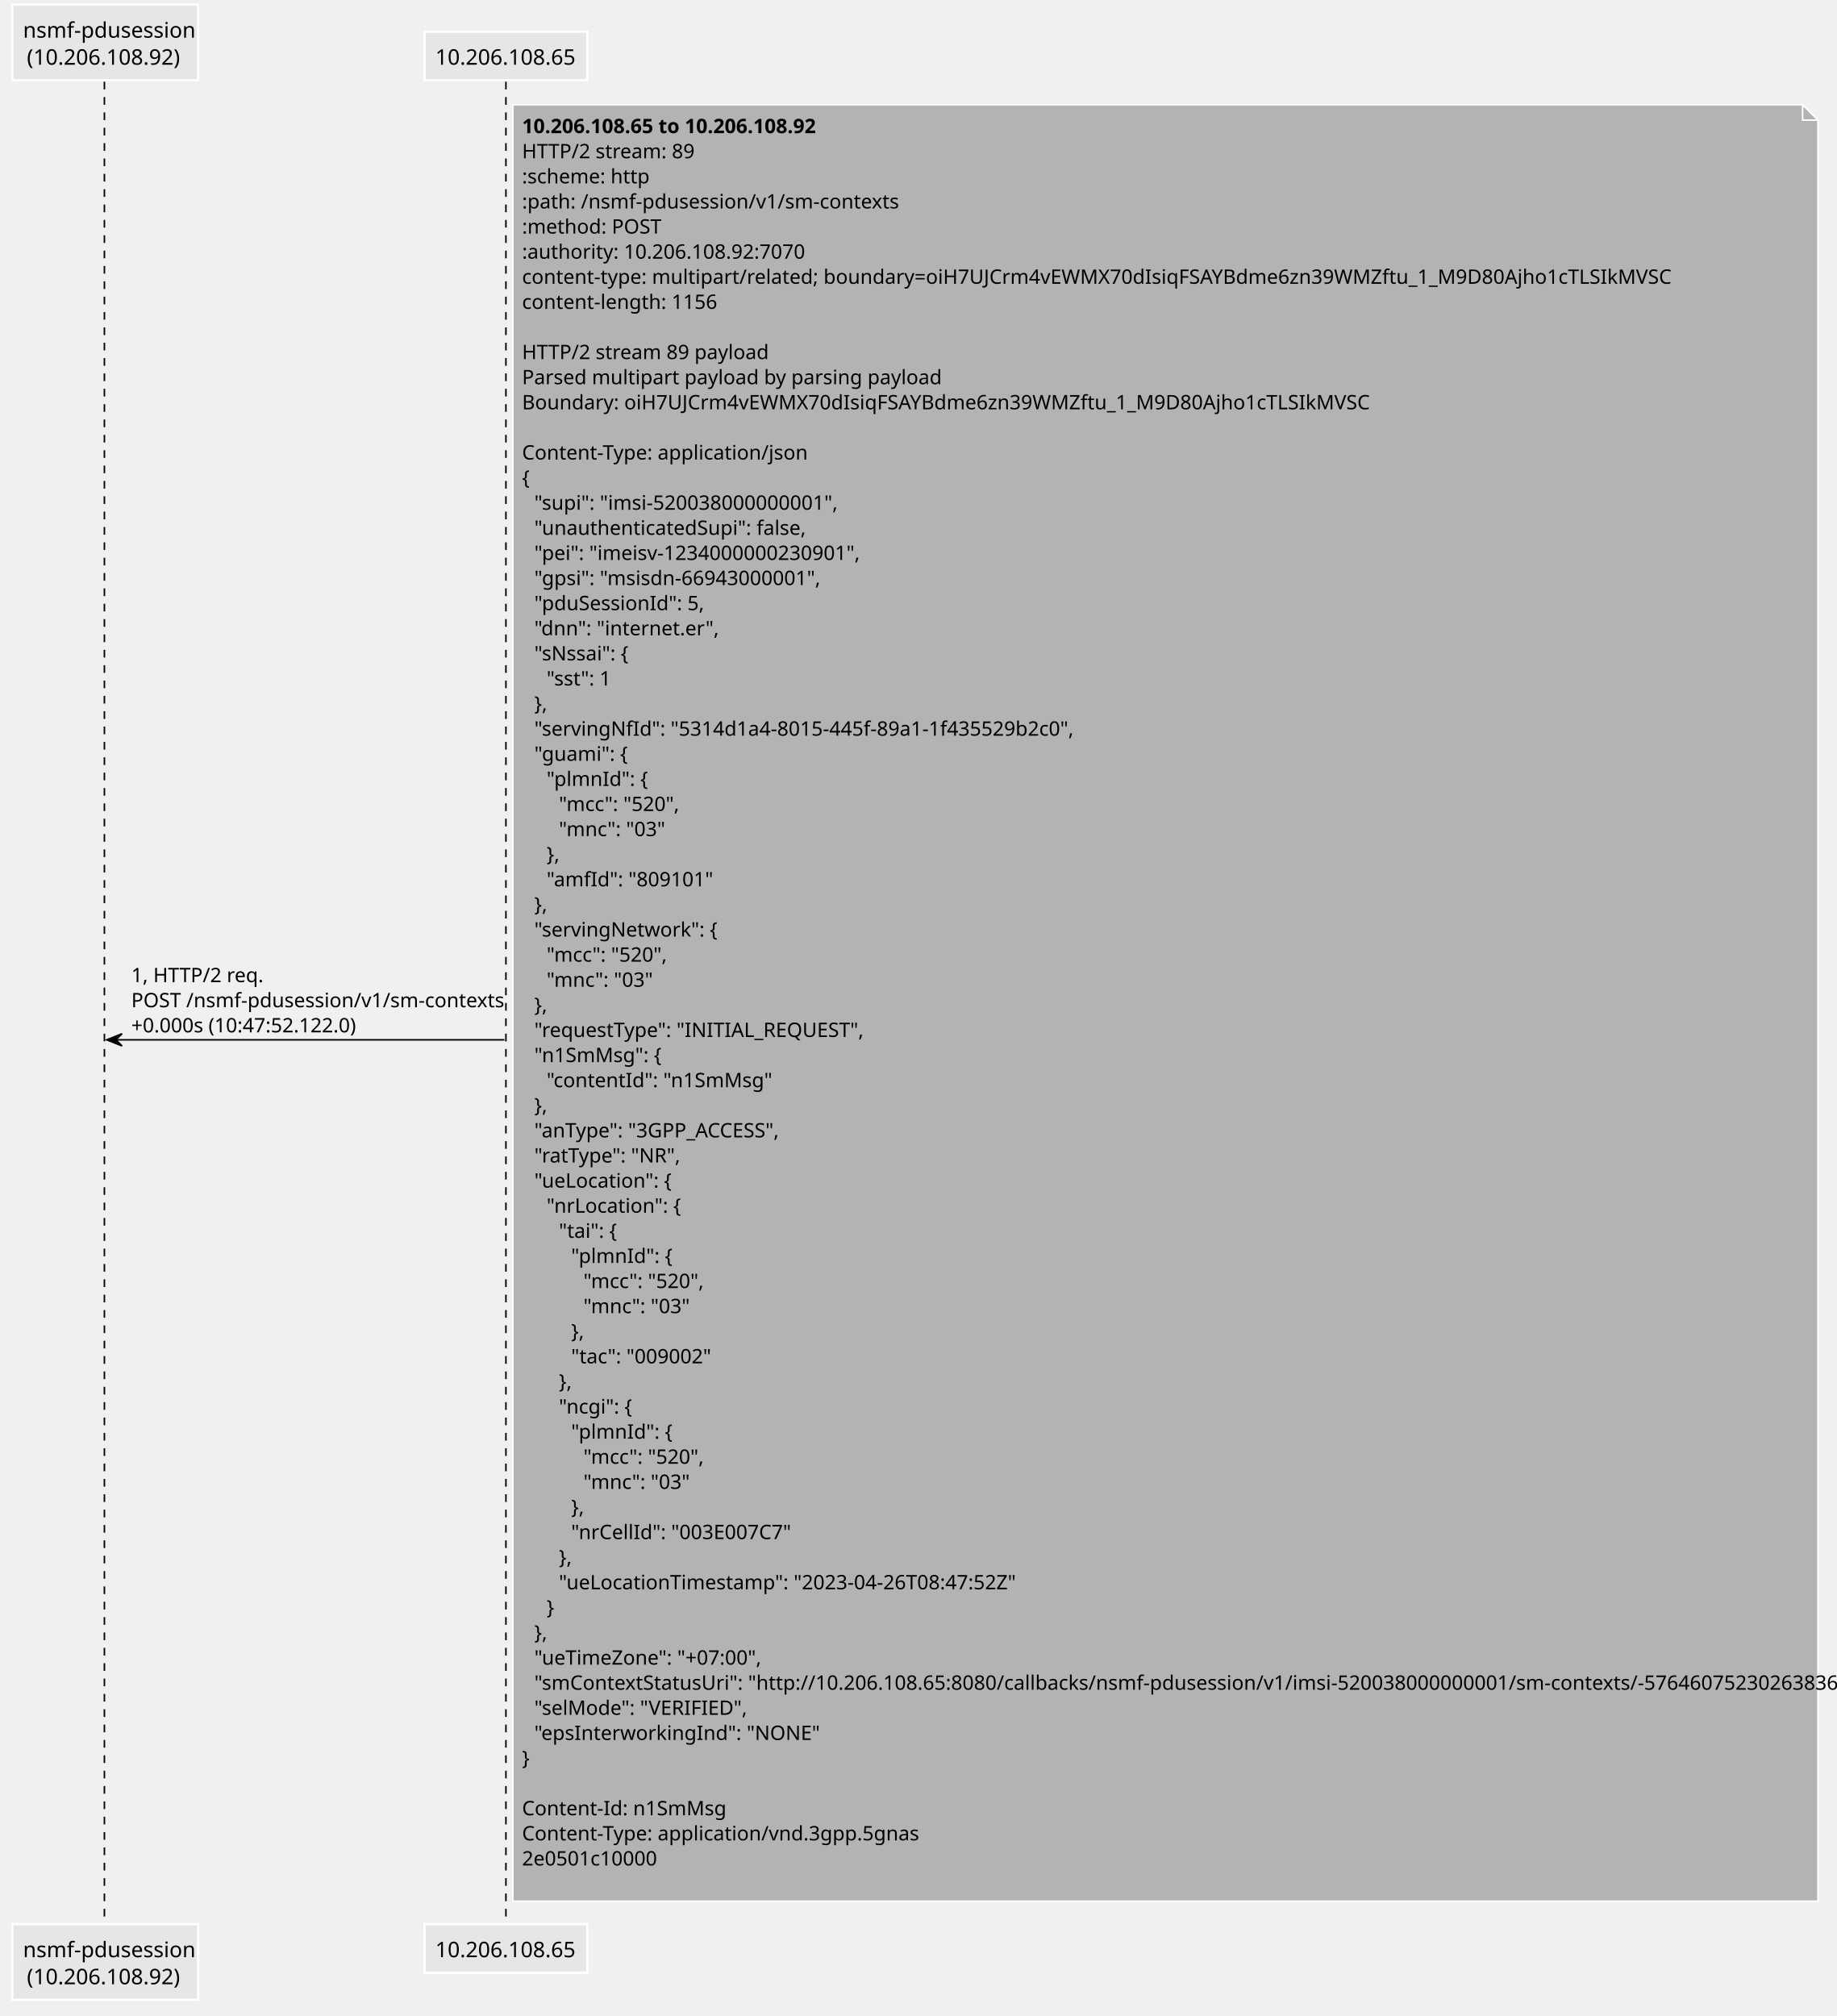
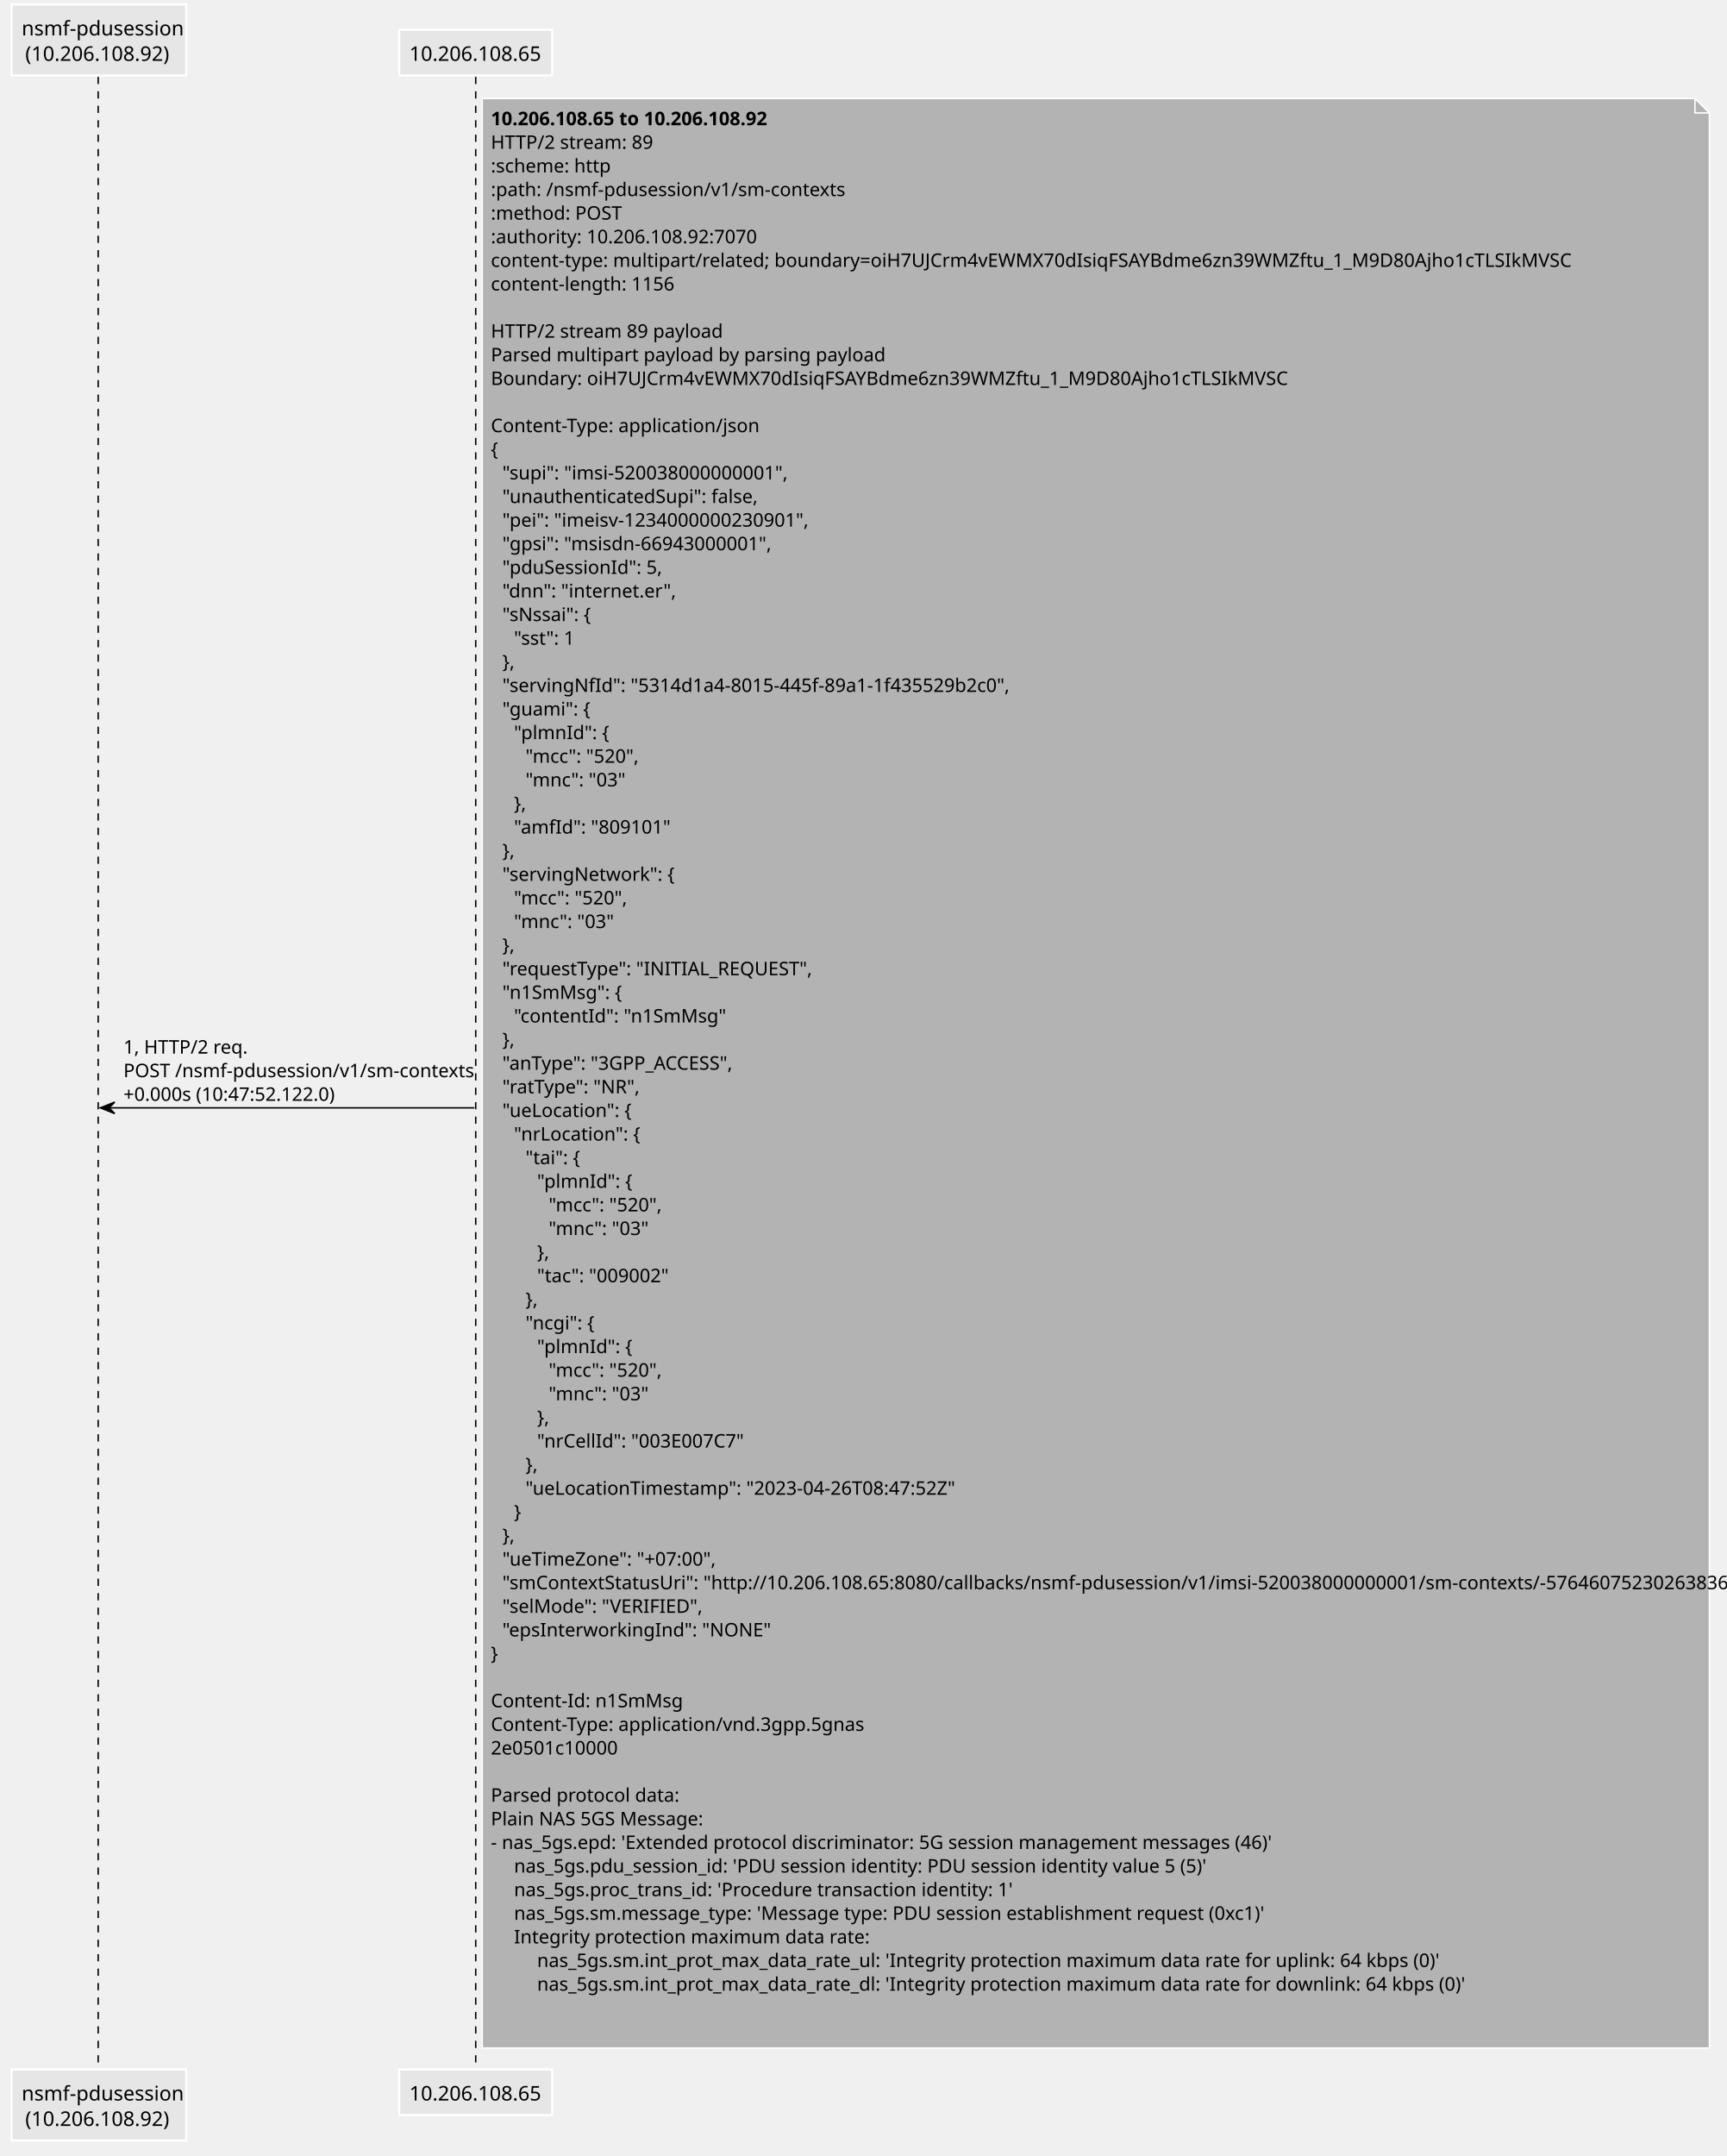
- <svg xmlns="http://www.w3.org/2000/svg" contentScriptType="application/ecmascript" contentStyleType="text/css" height="1313px" preserveAspectRatio="none" style="width:1196px;height:1313px;" version="1.1" viewBox="0 0 1196 1313" width="1196px" zoomAndPan="magnify">
+ <svg xmlns="http://www.w3.org/2000/svg" contentScriptType="application/ecmascript" contentStyleType="text/css" height="1493px" preserveAspectRatio="none" style="width:1196px;height:1493px;" version="1.1" viewBox="0 0 1196 1493" width="1196px" zoomAndPan="magnify">
  <defs />
  <g>
-     <line style="stroke: #000000; stroke-width: 1.0; stroke-dasharray: 5.0,5.0;" x1="68" x2="68" y1="53.219" y2="1254.18" />
-     <line style="stroke: #000000; stroke-width: 1.0; stroke-dasharray: 5.0,5.0;" x1="329.5" x2="329.5" y1="53.219" y2="1254.18" />
+     <line style="stroke: #000000; stroke-width: 1.0; stroke-dasharray: 5.0,5.0;" x1="68" x2="68" y1="53.219" y2="1434.047" />
+     <line style="stroke: #000000; stroke-width: 1.0; stroke-dasharray: 5.0,5.0;" x1="329.5" x2="329.5" y1="53.219" y2="1434.047" />
    <rect fill="#E6E6E6" height="49.219" style="stroke: #FFFFFF; stroke-width: 1.5;" width="121" x="8" y="3" />
    <text fill="#000000" font-family="sans-serif" font-size="14" lengthAdjust="spacingAndGlyphs" textLength="107" x="15" y="24.533">nsmf-pdusession</text>
    <text fill="#000000" font-family="sans-serif" font-size="14" lengthAdjust="spacingAndGlyphs" textLength="102" x="17.5" y="42.143">(10.206.108.92)</text>
-     <rect fill="#E6E6E6" height="49.219" style="stroke: #FFFFFF; stroke-width: 1.5;" width="121" x="8" y="1253.18" />
-     <text fill="#000000" font-family="sans-serif" font-size="14" lengthAdjust="spacingAndGlyphs" textLength="107" x="15" y="1274.713">nsmf-pdusession</text>
-     <text fill="#000000" font-family="sans-serif" font-size="14" lengthAdjust="spacingAndGlyphs" textLength="102" x="17.5" y="1292.322">(10.206.108.92)</text>
+     <rect fill="#E6E6E6" height="49.219" style="stroke: #FFFFFF; stroke-width: 1.5;" width="121" x="8" y="1433.047" />
+     <text fill="#000000" font-family="sans-serif" font-size="14" lengthAdjust="spacingAndGlyphs" textLength="107" x="15" y="1454.58">nsmf-pdusession</text>
+     <text fill="#000000" font-family="sans-serif" font-size="14" lengthAdjust="spacingAndGlyphs" textLength="102" x="17.5" y="1472.189">(10.206.108.92)</text>
    <rect fill="#E6E6E6" height="31.609" style="stroke: #FFFFFF; stroke-width: 1.5;" width="106" x="276.5" y="20.609" />
    <text fill="#000000" font-family="sans-serif" font-size="14" lengthAdjust="spacingAndGlyphs" textLength="92" x="283.5" y="42.143">10.206.108.65</text>
-     <rect fill="#E6E6E6" height="31.609" style="stroke: #FFFFFF; stroke-width: 1.5;" width="106" x="276.5" y="1253.18" />
-     <text fill="#000000" font-family="sans-serif" font-size="14" lengthAdjust="spacingAndGlyphs" textLength="92" x="283.5" y="1274.713">10.206.108.65</text>
-     <polygon fill="#000000" points="79.5,673.227,69.5,677.227,79.5,681.227,75.5,677.227" style="stroke: #000000; stroke-width: 1.0;" />
-     <line style="stroke: #000000; stroke-width: 1.0;" x1="73.5" x2="328.5" y1="677.227" y2="677.227" />
-     <text fill="#000000" font-family="sans-serif" font-size="13" lengthAdjust="spacingAndGlyphs" textLength="84" x="85.5" y="639.667">1, HTTP/2 req.</text>
-     <text fill="#000000" font-family="sans-serif" font-size="13" lengthAdjust="spacingAndGlyphs" textLength="237" x="85.5" y="656.019">POST  /nsmf-pdusession/v1/sm-contexts</text>
-     <text fill="#000000" font-family="sans-serif" font-size="13" lengthAdjust="spacingAndGlyphs" textLength="145" x="85.5" y="672.37">+0.000s (10:47:52.122.0)</text>
-     <path d="M334,68.219 L334,1238.219 L1184,1238.219 L1184,78.219 L1174,68.219 L334,68.219 " fill="#B3B3B3" style="stroke: #FFFFFF; stroke-width: 1.0;" />
+     <rect fill="#E6E6E6" height="31.609" style="stroke: #FFFFFF; stroke-width: 1.5;" width="106" x="276.5" y="1433.047" />
+     <text fill="#000000" font-family="sans-serif" font-size="14" lengthAdjust="spacingAndGlyphs" textLength="92" x="283.5" y="1454.58">10.206.108.65</text>
+     <polygon fill="#000000" points="79.5,763.16,69.5,767.16,79.5,771.16,75.5,767.16" style="stroke: #000000; stroke-width: 1.0;" />
+     <line style="stroke: #000000; stroke-width: 1.0;" x1="73.5" x2="328.5" y1="767.16" y2="767.16" />
+     <text fill="#000000" font-family="sans-serif" font-size="13" lengthAdjust="spacingAndGlyphs" textLength="84" x="85.5" y="729.601">1, HTTP/2 req.</text>
+     <text fill="#000000" font-family="sans-serif" font-size="13" lengthAdjust="spacingAndGlyphs" textLength="237" x="85.5" y="745.952">POST  /nsmf-pdusession/v1/sm-contexts</text>
+     <text fill="#000000" font-family="sans-serif" font-size="13" lengthAdjust="spacingAndGlyphs" textLength="145" x="85.5" y="762.304">+0.000s (10:47:52.122.0)</text>
+     <path d="M334,68.219 L334,1418.219 L1184,1418.219 L1184,78.219 L1174,68.219 L334,68.219 " fill="#B3B3B3" style="stroke: #FFFFFF; stroke-width: 1.0;" />
    <path d="M1174,68.219 L1174,78.219 L1184,78.219 L1174,68.219 " fill="#B3B3B3" style="stroke: #FFFFFF; stroke-width: 1.0;" />
    <text fill="#000000" font-family="sans-serif" font-size="13" font-weight="bold" lengthAdjust="spacingAndGlyphs" textLength="184" x="340" y="86.714">10.206.108.65 to 10.206.108.92</text>
    <text fill="#000000" font-family="sans-serif" font-size="13" lengthAdjust="spacingAndGlyphs" textLength="109" x="340" y="103.065">HTTP/2 stream: 89</text>
    <text fill="#000000" font-family="sans-serif" font-size="13" lengthAdjust="spacingAndGlyphs" textLength="80" x="340" y="119.417">:scheme: http</text>
    <text fill="#000000" font-family="sans-serif" font-size="13" lengthAdjust="spacingAndGlyphs" textLength="231" x="340" y="135.769">:path: /nsmf-pdusession/v1/sm-contexts</text>
    <text fill="#000000" font-family="sans-serif" font-size="13" lengthAdjust="spacingAndGlyphs" textLength="90" x="340" y="152.12">:method: POST</text>
    <text fill="#000000" font-family="sans-serif" font-size="13" lengthAdjust="spacingAndGlyphs" textLength="176" x="340" y="168.472">:authority: 10.206.108.92:7070</text>
    <text fill="#000000" font-family="sans-serif" font-size="13" lengthAdjust="spacingAndGlyphs" textLength="722" x="340" y="184.823">content-type: multipart/related; boundary=oiH7UJCrm4vEWMX70dIsiqFSAYBdme6zn39WMZftu_1_M9D80Ajho1cTLSIkMVSC</text>
    <text fill="#000000" font-family="sans-serif" font-size="13" lengthAdjust="spacingAndGlyphs" textLength="118" x="340" y="201.175">content-length: 1156</text>
    <text fill="#000000" font-family="sans-serif" font-size="13" lengthAdjust="spacingAndGlyphs" textLength="0" x="344" y="217.526" />
    <text fill="#000000" font-family="sans-serif" font-size="13" lengthAdjust="spacingAndGlyphs" textLength="154" x="340" y="233.878">HTTP/2 stream 89 payload</text>
    <text fill="#000000" font-family="sans-serif" font-size="13" lengthAdjust="spacingAndGlyphs" textLength="257" x="340" y="250.23">Parsed multipart payload by parsing payload</text>
    <text fill="#000000" font-family="sans-serif" font-size="13" lengthAdjust="spacingAndGlyphs" textLength="543" x="340" y="266.581">Boundary: oiH7UJCrm4vEWMX70dIsiqFSAYBdme6zn39WMZftu_1_M9D80Ajho1cTLSIkMVSC</text>
    <text fill="#000000" font-family="sans-serif" font-size="13" lengthAdjust="spacingAndGlyphs" textLength="0" x="344" y="282.933" />
    <text fill="#000000" font-family="sans-serif" font-size="13" lengthAdjust="spacingAndGlyphs" textLength="175" x="340" y="299.284">Content-Type: application/json</text>
    <text fill="#000000" font-family="sans-serif" font-size="13" lengthAdjust="spacingAndGlyphs" textLength="4" x="340" y="315.636">{</text>
    <text fill="#000000" font-family="sans-serif" font-size="13" lengthAdjust="spacingAndGlyphs" textLength="189" x="348" y="331.987">"supi": "imsi-520038000000001",</text>
    <text fill="#000000" font-family="sans-serif" font-size="13" lengthAdjust="spacingAndGlyphs" textLength="167" x="348" y="348.339">"unauthenticatedSupi": false,</text>
    <text fill="#000000" font-family="sans-serif" font-size="13" lengthAdjust="spacingAndGlyphs" textLength="201" x="348" y="364.69">"pei": "imeisv-1234000000230901",</text>
    <text fill="#000000" font-family="sans-serif" font-size="13" lengthAdjust="spacingAndGlyphs" textLength="179" x="348" y="381.042">"gpsi": "msisdn-66943000001",</text>
    <text fill="#000000" font-family="sans-serif" font-size="13" lengthAdjust="spacingAndGlyphs" textLength="107" x="348" y="397.394">"pduSessionId": 5,</text>
    <text fill="#000000" font-family="sans-serif" font-size="13" lengthAdjust="spacingAndGlyphs" textLength="111" x="348" y="413.745">"dnn": "internet.er",</text>
    <text fill="#000000" font-family="sans-serif" font-size="13" lengthAdjust="spacingAndGlyphs" textLength="62" x="348" y="430.097">"sNssai": {</text>
    <text fill="#000000" font-family="sans-serif" font-size="13" lengthAdjust="spacingAndGlyphs" textLength="43" x="356" y="446.448">"sst": 1</text>
    <text fill="#000000" font-family="sans-serif" font-size="13" lengthAdjust="spacingAndGlyphs" textLength="8" x="348" y="462.8">},</text>
    <text fill="#000000" font-family="sans-serif" font-size="13" lengthAdjust="spacingAndGlyphs" textLength="326" x="348" y="479.151">"servingNfId": "5314d1a4-8015-445f-89a1-1f435529b2c0",</text>
    <text fill="#000000" font-family="sans-serif" font-size="13" lengthAdjust="spacingAndGlyphs" textLength="57" x="348" y="495.503">"guami": {</text>
    <text fill="#000000" font-family="sans-serif" font-size="13" lengthAdjust="spacingAndGlyphs" textLength="60" x="356" y="511.854">"plmnId": {</text>
    <text fill="#000000" font-family="sans-serif" font-size="13" lengthAdjust="spacingAndGlyphs" textLength="78" x="364" y="528.206">"mcc": "520",</text>
    <text fill="#000000" font-family="sans-serif" font-size="13" lengthAdjust="spacingAndGlyphs" textLength="67" x="364" y="544.558">"mnc": "03"</text>
    <text fill="#000000" font-family="sans-serif" font-size="13" lengthAdjust="spacingAndGlyphs" textLength="8" x="356" y="560.909">},</text>
    <text fill="#000000" font-family="sans-serif" font-size="13" lengthAdjust="spacingAndGlyphs" textLength="101" x="356" y="577.261">"amfId": "809101"</text>
    <text fill="#000000" font-family="sans-serif" font-size="13" lengthAdjust="spacingAndGlyphs" textLength="8" x="348" y="593.612">},</text>
    <text fill="#000000" font-family="sans-serif" font-size="13" lengthAdjust="spacingAndGlyphs" textLength="109" x="348" y="609.964">"servingNetwork": {</text>
    <text fill="#000000" font-family="sans-serif" font-size="13" lengthAdjust="spacingAndGlyphs" textLength="78" x="356" y="626.315">"mcc": "520",</text>
    <text fill="#000000" font-family="sans-serif" font-size="13" lengthAdjust="spacingAndGlyphs" textLength="67" x="356" y="642.667">"mnc": "03"</text>
    <text fill="#000000" font-family="sans-serif" font-size="13" lengthAdjust="spacingAndGlyphs" textLength="8" x="348" y="659.019">},</text>
    <text fill="#000000" font-family="sans-serif" font-size="13" lengthAdjust="spacingAndGlyphs" textLength="213" x="348" y="675.37">"requestType": "INITIAL_REQUEST",</text>
    <text fill="#000000" font-family="sans-serif" font-size="13" lengthAdjust="spacingAndGlyphs" textLength="81" x="348" y="691.722">"n1SmMsg": {</text>
    <text fill="#000000" font-family="sans-serif" font-size="13" lengthAdjust="spacingAndGlyphs" textLength="140" x="356" y="708.073">"contentId": "n1SmMsg"</text>
    <text fill="#000000" font-family="sans-serif" font-size="13" lengthAdjust="spacingAndGlyphs" textLength="8" x="348" y="724.425">},</text>
    <text fill="#000000" font-family="sans-serif" font-size="13" lengthAdjust="spacingAndGlyphs" textLength="170" x="348" y="740.776">"anType": "3GPP_ACCESS",</text>
    <text fill="#000000" font-family="sans-serif" font-size="13" lengthAdjust="spacingAndGlyphs" textLength="93" x="348" y="757.128">"ratType": "NR",</text>
    <text fill="#000000" font-family="sans-serif" font-size="13" lengthAdjust="spacingAndGlyphs" textLength="85" x="348" y="773.48">"ueLocation": {</text>
    <text fill="#000000" font-family="sans-serif" font-size="13" lengthAdjust="spacingAndGlyphs" textLength="82" x="356" y="789.831">"nrLocation": {</text>
    <text fill="#000000" font-family="sans-serif" font-size="13" lengthAdjust="spacingAndGlyphs" textLength="36" x="364" y="806.183">"tai": {</text>
    <text fill="#000000" font-family="sans-serif" font-size="13" lengthAdjust="spacingAndGlyphs" textLength="60" x="372" y="822.534">"plmnId": {</text>
    <text fill="#000000" font-family="sans-serif" font-size="13" lengthAdjust="spacingAndGlyphs" textLength="78" x="380" y="838.886">"mcc": "520",</text>
    <text fill="#000000" font-family="sans-serif" font-size="13" lengthAdjust="spacingAndGlyphs" textLength="67" x="380" y="855.237">"mnc": "03"</text>
    <text fill="#000000" font-family="sans-serif" font-size="13" lengthAdjust="spacingAndGlyphs" textLength="8" x="372" y="871.589">},</text>
    <text fill="#000000" font-family="sans-serif" font-size="13" lengthAdjust="spacingAndGlyphs" textLength="88" x="372" y="887.94">"tac": "009002"</text>
    <text fill="#000000" font-family="sans-serif" font-size="13" lengthAdjust="spacingAndGlyphs" textLength="8" x="364" y="904.292">},</text>
    <text fill="#000000" font-family="sans-serif" font-size="13" lengthAdjust="spacingAndGlyphs" textLength="46" x="364" y="920.644">"ncgi": {</text>
    <text fill="#000000" font-family="sans-serif" font-size="13" lengthAdjust="spacingAndGlyphs" textLength="60" x="372" y="936.995">"plmnId": {</text>
    <text fill="#000000" font-family="sans-serif" font-size="13" lengthAdjust="spacingAndGlyphs" textLength="78" x="380" y="953.347">"mcc": "520",</text>
    <text fill="#000000" font-family="sans-serif" font-size="13" lengthAdjust="spacingAndGlyphs" textLength="67" x="380" y="969.698">"mnc": "03"</text>
    <text fill="#000000" font-family="sans-serif" font-size="13" lengthAdjust="spacingAndGlyphs" textLength="8" x="372" y="986.05">},</text>
    <text fill="#000000" font-family="sans-serif" font-size="13" lengthAdjust="spacingAndGlyphs" textLength="138" x="372" y="1002.401">"nrCellId": "003E007C7"</text>
    <text fill="#000000" font-family="sans-serif" font-size="13" lengthAdjust="spacingAndGlyphs" textLength="8" x="364" y="1018.753">},</text>
    <text fill="#000000" font-family="sans-serif" font-size="13" lengthAdjust="spacingAndGlyphs" textLength="283" x="364" y="1035.104">"ueLocationTimestamp": "2023-04-26T08:47:52Z"</text>
    <text fill="#000000" font-family="sans-serif" font-size="13" lengthAdjust="spacingAndGlyphs" textLength="4" x="356" y="1051.456">}</text>
    <text fill="#000000" font-family="sans-serif" font-size="13" lengthAdjust="spacingAndGlyphs" textLength="8" x="348" y="1067.808">},</text>
    <text fill="#000000" font-family="sans-serif" font-size="13" lengthAdjust="spacingAndGlyphs" textLength="142" x="348" y="1084.159">"ueTimeZone": "+07:00",</text>
    <text fill="#000000" font-family="sans-serif" font-size="13" lengthAdjust="spacingAndGlyphs" textLength="821" x="348" y="1100.511">"smContextStatusUri": "http://10.206.108.65:8080/callbacks/nsmf-pdusession/v1/imsi-520038000000001/sm-contexts/-576460752302638364",</text>
    <text fill="#000000" font-family="sans-serif" font-size="13" lengthAdjust="spacingAndGlyphs" textLength="140" x="348" y="1116.862">"selMode": "VERIFIED",</text>
    <text fill="#000000" font-family="sans-serif" font-size="13" lengthAdjust="spacingAndGlyphs" textLength="172" x="348" y="1133.214">"epsInterworkingInd": "NONE"</text>
    <text fill="#000000" font-family="sans-serif" font-size="13" lengthAdjust="spacingAndGlyphs" textLength="4" x="340" y="1149.565">}</text>
    <text fill="#000000" font-family="sans-serif" font-size="13" lengthAdjust="spacingAndGlyphs" textLength="0" x="344" y="1165.917" />
    <text fill="#000000" font-family="sans-serif" font-size="13" lengthAdjust="spacingAndGlyphs" textLength="126" x="340" y="1182.269">Content-Id: n1SmMsg</text>
    <text fill="#000000" font-family="sans-serif" font-size="13" lengthAdjust="spacingAndGlyphs" textLength="241" x="340" y="1198.62">Content-Type: application/vnd.3gpp.5gnas</text>
    <text fill="#000000" font-family="sans-serif" font-size="13" lengthAdjust="spacingAndGlyphs" textLength="84" x="340" y="1214.972">2e0501c10000</text>
    <text fill="#000000" font-family="sans-serif" font-size="13" lengthAdjust="spacingAndGlyphs" textLength="0" x="344" y="1231.323" />
+     <text fill="#000000" font-family="sans-serif" font-size="13" lengthAdjust="spacingAndGlyphs" textLength="124" x="340" y="1247.675">Parsed protocol data:</text>
+     <text fill="#000000" font-family="sans-serif" font-size="13" lengthAdjust="spacingAndGlyphs" textLength="151" x="340" y="1264.026">Plain NAS 5GS Message:</text>
+     <text fill="#000000" font-family="sans-serif" font-size="13" lengthAdjust="spacingAndGlyphs" textLength="528" x="340" y="1280.378">-   nas_5gs.epd: 'Extended protocol discriminator: 5G session management messages (46)'</text>
+     <text fill="#000000" font-family="sans-serif" font-size="13" lengthAdjust="spacingAndGlyphs" textLength="470" x="356" y="1296.729">nas_5gs.pdu_session_id: 'PDU session identity: PDU session identity value 5 (5)'</text>
+     <text fill="#000000" font-family="sans-serif" font-size="13" lengthAdjust="spacingAndGlyphs" textLength="331" x="356" y="1313.081">nas_5gs.proc_trans_id: 'Procedure transaction identity: 1'</text>
+     <text fill="#000000" font-family="sans-serif" font-size="13" lengthAdjust="spacingAndGlyphs" textLength="510" x="356" y="1329.433">nas_5gs.sm.message_type: 'Message type: PDU session establishment request (0xc1)'</text>
+     <text fill="#000000" font-family="sans-serif" font-size="13" lengthAdjust="spacingAndGlyphs" textLength="227" x="356" y="1345.784">Integrity protection maximum data rate:</text>
+     <text fill="#000000" font-family="sans-serif" font-size="13" lengthAdjust="spacingAndGlyphs" textLength="592" x="372" y="1362.136">nas_5gs.sm.int_prot_max_data_rate_ul: 'Integrity protection maximum data rate for uplink: 64 kbps (0)'</text>
+     <text fill="#000000" font-family="sans-serif" font-size="13" lengthAdjust="spacingAndGlyphs" textLength="608" x="372" y="1378.487">nas_5gs.sm.int_prot_max_data_rate_dl: 'Integrity protection maximum data rate for downlink: 64 kbps (0)'</text>
+     <text fill="#000000" font-family="sans-serif" font-size="13" lengthAdjust="spacingAndGlyphs" textLength="0" x="344" y="1394.839" />
+     <text fill="#000000" font-family="sans-serif" font-size="13" lengthAdjust="spacingAndGlyphs" textLength="0" x="344" y="1411.19" />
  </g>
</svg>
